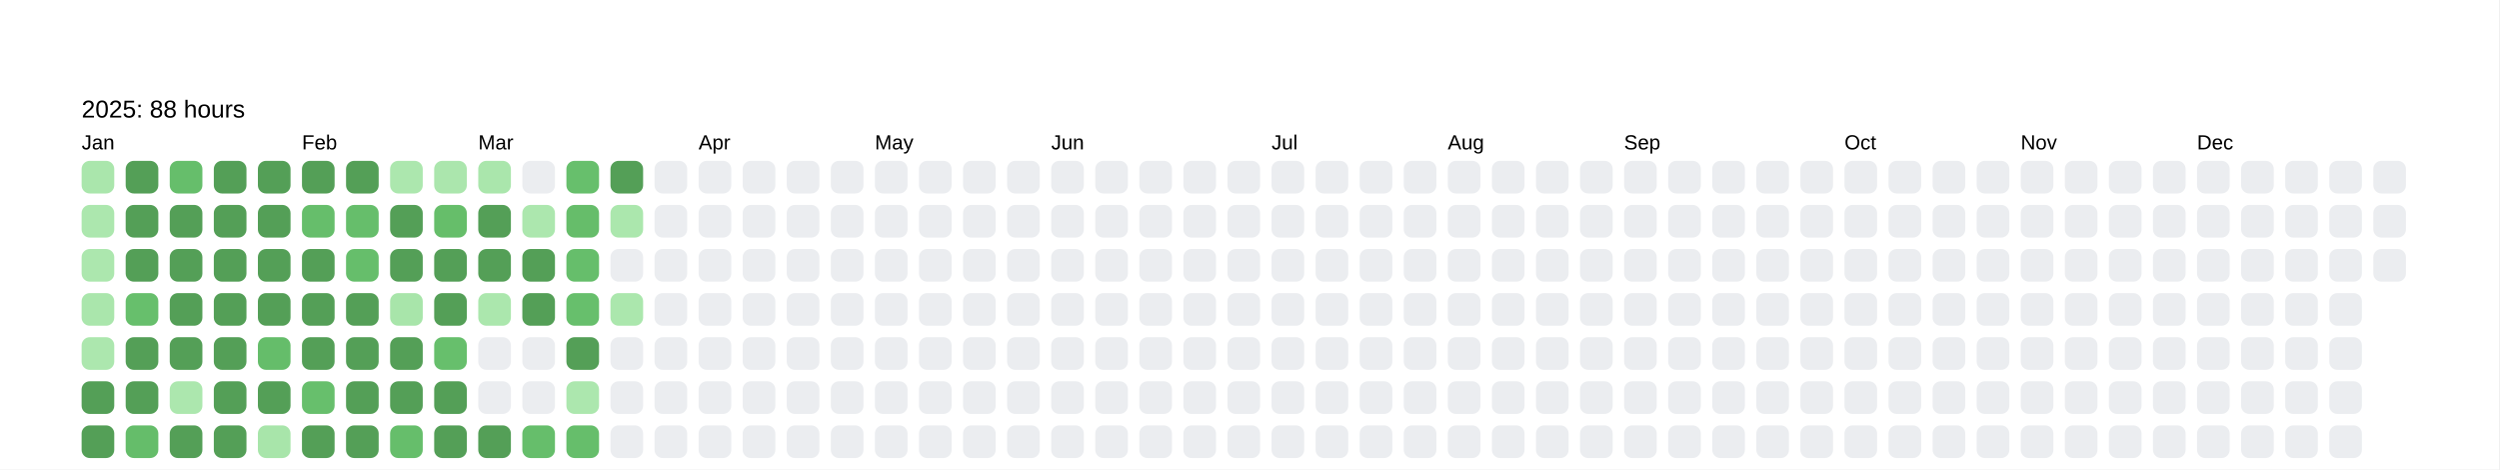
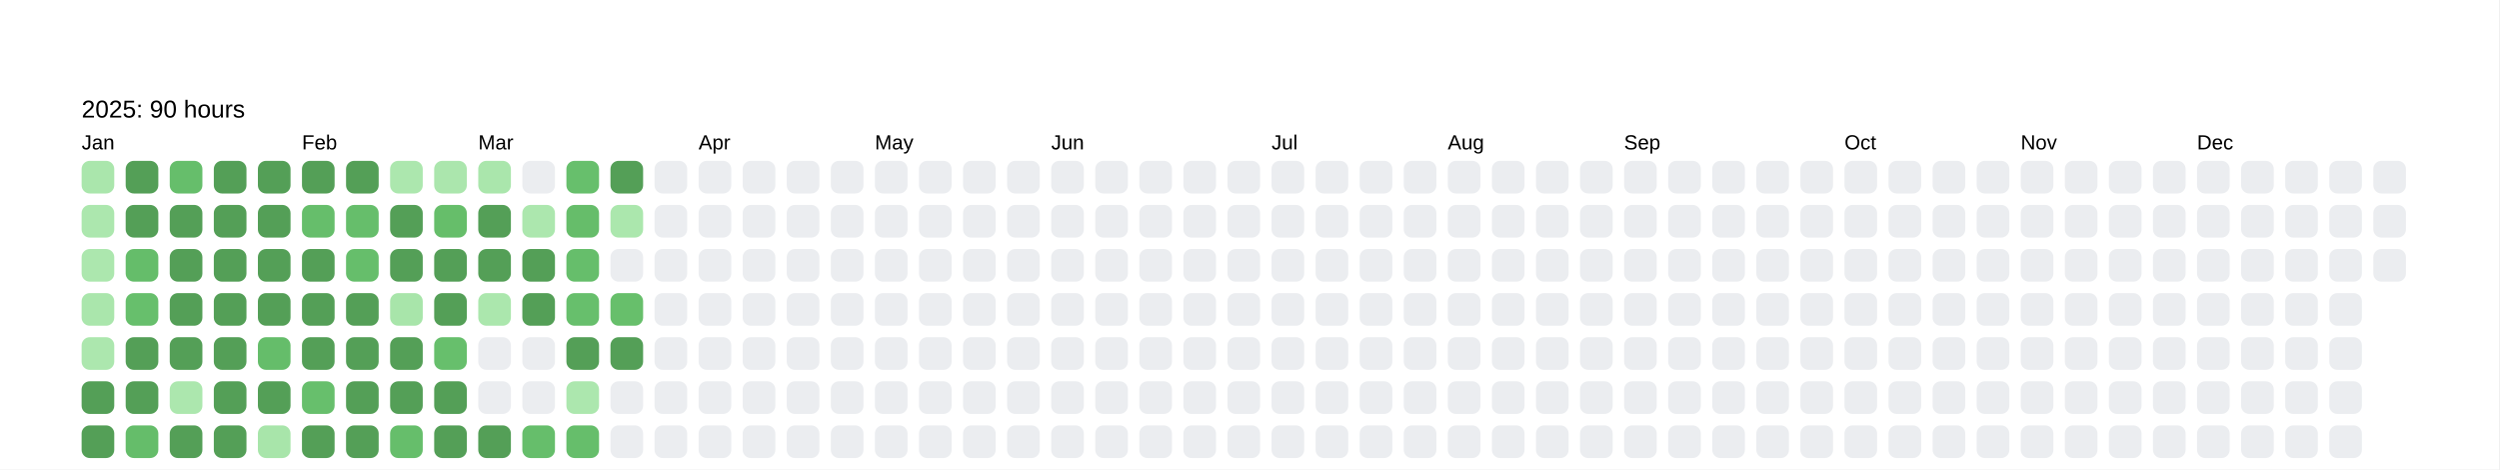
<svg xmlns="http://www.w3.org/2000/svg" baseProfile="full" height="57.5mm" version="1.1" viewBox="0,0,306.2,57.5" width="306.2mm">
  <defs />
  <rect fill="#FFFFFF" height="57.5" width="306.2" x="0" y="0" />
  <text fill="#000000" style="font-size:6px; font-family:Arial; font-weight:bold;" x="10" y="10" />
-   <text fill="#000000" style="font-size:3px; font-family:Arial;" x="10" y="14.4">2025: 88 hours</text>
+   <text fill="#000000" style="font-size:3px; font-family:Arial;" x="10" y="14.4">2025: 90 hours</text>
  <text fill="#000000" style="font-size:2.5px; font-family:Arial" x="10" y="18.3">Jan</text>
  <rect fill="#aae6ac" height="4" rx="1" ry="1" width="4" x="10" y="19.7" />
  <rect fill="#ace7ae" height="4" rx="1" ry="1" width="4" x="10" y="25.1" />
  <rect fill="#ace7ae" height="4" rx="1" ry="1" width="4" x="10" y="30.5" />
  <rect fill="#aae6ac" height="4" rx="1" ry="1" width="4" x="10" y="35.9" />
  <rect fill="#ace7ae" height="4" rx="1" ry="1" width="4" x="10" y="41.3" />
  <rect fill="#549F57" height="4" rx="1" ry="1" width="4" x="10" y="46.7" />
  <rect fill="#549F57" height="4" rx="1" ry="1" width="4" x="10" y="52.1" />
  <rect fill="#549F57" height="4" rx="1" ry="1" width="4" x="15.4" y="19.7" />
  <rect fill="#549F57" height="4" rx="1" ry="1" width="4" x="15.4" y="25.1" />
-   <rect fill="#549F57" height="4" rx="1" ry="1" width="4" x="15.4" y="30.5" />
+   <rect fill="#65bd6a" height="4" rx="1" ry="1" width="4" x="15.4" y="30.5" />
  <rect fill="#67bf6c" height="4" rx="1" ry="1" width="4" x="15.4" y="35.9" />
  <rect fill="#549F57" height="4" rx="1" ry="1" width="4" x="15.4" y="41.3" />
  <rect fill="#549F57" height="4" rx="1" ry="1" width="4" x="15.4" y="46.7" />
  <rect fill="#65bd6a" height="4" rx="1" ry="1" width="4" x="15.4" y="52.1" />
  <rect fill="#66be6b" height="4" rx="1" ry="1" width="4" x="20.8" y="19.7" />
  <rect fill="#549F57" height="4" rx="1" ry="1" width="4" x="20.8" y="25.1" />
  <rect fill="#549F57" height="4" rx="1" ry="1" width="4" x="20.8" y="30.5" />
  <rect fill="#549F57" height="4" rx="1" ry="1" width="4" x="20.8" y="35.9" />
  <rect fill="#549F57" height="4" rx="1" ry="1" width="4" x="20.8" y="41.3" />
  <rect fill="#ace7ae" height="4" rx="1" ry="1" width="4" x="20.8" y="46.7" />
  <rect fill="#549F57" height="4" rx="1" ry="1" width="4" x="20.8" y="52.1" />
  <rect fill="#549F57" height="4" rx="1" ry="1" width="4" x="26.2" y="19.7" />
  <rect fill="#549F57" height="4" rx="1" ry="1" width="4" x="26.2" y="25.1" />
  <rect fill="#549F57" height="4" rx="1" ry="1" width="4" x="26.2" y="30.5" />
  <rect fill="#549F57" height="4" rx="1" ry="1" width="4" x="26.2" y="35.9" />
  <rect fill="#549F57" height="4" rx="1" ry="1" width="4" x="26.2" y="41.3" />
  <rect fill="#549F57" height="4" rx="1" ry="1" width="4" x="26.2" y="46.7" />
  <rect fill="#549F57" height="4" rx="1" ry="1" width="4" x="26.2" y="52.1" />
  <rect fill="#549F57" height="4" rx="1" ry="1" width="4" x="31.6" y="19.7" />
  <rect fill="#549F57" height="4" rx="1" ry="1" width="4" x="31.6" y="25.1" />
  <rect fill="#549F57" height="4" rx="1" ry="1" width="4" x="31.6" y="30.5" />
  <rect fill="#549F57" height="4" rx="1" ry="1" width="4" x="31.6" y="35.9" />
  <rect fill="#65bd6a" height="4" rx="1" ry="1" width="4" x="31.6" y="41.3" />
  <rect fill="#549F57" height="4" rx="1" ry="1" width="4" x="31.6" y="46.7" />
  <rect fill="#a8e5aa" height="4" rx="1" ry="1" width="4" x="31.6" y="52.1" />
  <text fill="#000000" style="font-size:2.5px; font-family:Arial" x="37.0" y="18.3">Feb</text>
  <rect fill="#549F57" height="4" rx="1" ry="1" width="4" x="37.0" y="19.7" />
  <rect fill="#66be6b" height="4" rx="1" ry="1" width="4" x="37.0" y="25.1" />
  <rect fill="#549F57" height="4" rx="1" ry="1" width="4" x="37.0" y="30.5" />
  <rect fill="#549F57" height="4" rx="1" ry="1" width="4" x="37.0" y="35.9" />
  <rect fill="#549F57" height="4" rx="1" ry="1" width="4" x="37.0" y="41.3" />
  <rect fill="#67bf6c" height="4" rx="1" ry="1" width="4" x="37.0" y="46.7" />
  <rect fill="#549F57" height="4" rx="1" ry="1" width="4" x="37.0" y="52.1" />
  <rect fill="#549F57" height="4" rx="1" ry="1" width="4" x="42.4" y="19.7" />
  <rect fill="#66be6b" height="4" rx="1" ry="1" width="4" x="42.4" y="25.1" />
  <rect fill="#66be6b" height="4" rx="1" ry="1" width="4" x="42.4" y="30.5" />
  <rect fill="#549F57" height="4" rx="1" ry="1" width="4" x="42.4" y="35.9" />
  <rect fill="#549F57" height="4" rx="1" ry="1" width="4" x="42.4" y="41.3" />
  <rect fill="#549F57" height="4" rx="1" ry="1" width="4" x="42.4" y="46.7" />
  <rect fill="#549F57" height="4" rx="1" ry="1" width="4" x="42.4" y="52.1" />
  <rect fill="#ace7ae" height="4" rx="1" ry="1" width="4" x="47.8" y="19.7" />
  <rect fill="#549F57" height="4" rx="1" ry="1" width="4" x="47.8" y="25.1" />
  <rect fill="#549F57" height="4" rx="1" ry="1" width="4" x="47.8" y="30.5" />
  <rect fill="#a8e5aa" height="4" rx="1" ry="1" width="4" x="47.8" y="35.9" />
  <rect fill="#549F57" height="4" rx="1" ry="1" width="4" x="47.8" y="41.3" />
  <rect fill="#549F57" height="4" rx="1" ry="1" width="4" x="47.8" y="46.7" />
  <rect fill="#66be6b" height="4" rx="1" ry="1" width="4" x="47.8" y="52.1" />
  <rect fill="#abe6ad" height="4" rx="1" ry="1" width="4" x="53.2" y="19.7" />
  <rect fill="#66be6a" height="4" rx="1" ry="1" width="4" x="53.2" y="25.1" />
  <rect fill="#549F57" height="4" rx="1" ry="1" width="4" x="53.2" y="30.5" />
  <rect fill="#549F57" height="4" rx="1" ry="1" width="4" x="53.2" y="35.9" />
  <rect fill="#67bf6c" height="4" rx="1" ry="1" width="4" x="53.2" y="41.3" />
  <rect fill="#549F57" height="4" rx="1" ry="1" width="4" x="53.2" y="46.7" />
  <rect fill="#549F57" height="4" rx="1" ry="1" width="4" x="53.2" y="52.1" />
  <text fill="#000000" style="font-size:2.5px; font-family:Arial" x="58.6" y="18.3">Mar</text>
  <rect fill="#aae6ac" height="4" rx="1" ry="1" width="4" x="58.6" y="19.7" />
  <rect fill="#549F57" height="4" rx="1" ry="1" width="4" x="58.6" y="25.1" />
  <rect fill="#549F57" height="4" rx="1" ry="1" width="4" x="58.6" y="30.5" />
  <rect fill="#abe7ad" height="4" rx="1" ry="1" width="4" x="58.6" y="35.9" />
  <rect fill="#EBEDF0" height="4" rx="1" ry="1" width="4" x="58.6" y="41.3" />
  <rect fill="#EBEDF0" height="4" rx="1" ry="1" width="4" x="58.6" y="46.7" />
  <rect fill="#549F57" height="4" rx="1" ry="1" width="4" x="58.6" y="52.1" />
  <rect fill="#EBEDF0" height="4" rx="1" ry="1" width="4" x="64" y="19.7" />
  <rect fill="#ace7ae" height="4" rx="1" ry="1" width="4" x="64" y="25.1" />
  <rect fill="#549F57" height="4" rx="1" ry="1" width="4" x="64" y="30.5" />
  <rect fill="#549F57" height="4" rx="1" ry="1" width="4" x="64" y="35.9" />
  <rect fill="#EBEDF0" height="4" rx="1" ry="1" width="4" x="64" y="41.3" />
  <rect fill="#EBEDF0" height="4" rx="1" ry="1" width="4" x="64" y="46.7" />
  <rect fill="#66be6b" height="4" rx="1" ry="1" width="4" x="64" y="52.1" />
  <rect fill="#67bf6c" height="4" rx="1" ry="1" width="4" x="69.4" y="19.7" />
  <rect fill="#66bd6a" height="4" rx="1" ry="1" width="4" x="69.4" y="25.1" />
  <rect fill="#66be6b" height="4" rx="1" ry="1" width="4" x="69.4" y="30.5" />
  <rect fill="#67bf6c" height="4" rx="1" ry="1" width="4" x="69.4" y="35.9" />
  <rect fill="#549F57" height="4" rx="1" ry="1" width="4" x="69.4" y="41.3" />
  <rect fill="#ace7ae" height="4" rx="1" ry="1" width="4" x="69.4" y="46.7" />
  <rect fill="#66be6b" height="4" rx="1" ry="1" width="4" x="69.4" y="52.1" />
  <rect fill="#549F57" height="4" rx="1" ry="1" width="4" x="74.8" y="19.7" />
  <rect fill="#abe7ad" height="4" rx="1" ry="1" width="4" x="74.8" y="25.1" />
  <rect fill="#EBEDF0" height="4" rx="1" ry="1" width="4" x="74.8" y="30.5" />
-   <rect fill="#abe7ad" height="4" rx="1" ry="1" width="4" x="74.8" y="35.9" />
-   <rect fill="#EBEDF0" height="4" rx="1" ry="1" width="4" x="74.8" y="41.3" />
+   <rect fill="#67bf6b" height="4" rx="1" ry="1" width="4" x="74.8" y="35.9" />
+   <rect fill="#549F57" height="4" rx="1" ry="1" width="4" x="74.8" y="41.3" />
  <rect fill="#EBEDF0" height="4" rx="1" ry="1" width="4" x="74.8" y="46.7" />
  <rect fill="#EBEDF0" height="4" rx="1" ry="1" width="4" x="74.8" y="52.1" />
  <rect fill="#EBEDF0" height="4" rx="1" ry="1" width="4" x="80.2" y="19.7" />
  <rect fill="#EBEDF0" height="4" rx="1" ry="1" width="4" x="80.2" y="25.1" />
  <rect fill="#EBEDF0" height="4" rx="1" ry="1" width="4" x="80.2" y="30.5" />
  <rect fill="#EBEDF0" height="4" rx="1" ry="1" width="4" x="80.2" y="35.9" />
  <rect fill="#EBEDF0" height="4" rx="1" ry="1" width="4" x="80.2" y="41.3" />
  <rect fill="#EBEDF0" height="4" rx="1" ry="1" width="4" x="80.2" y="46.7" />
  <rect fill="#EBEDF0" height="4" rx="1" ry="1" width="4" x="80.2" y="52.1" />
  <text fill="#000000" style="font-size:2.5px; font-family:Arial" x="85.6" y="18.3">Apr</text>
  <rect fill="#EBEDF0" height="4" rx="1" ry="1" width="4" x="85.6" y="19.7" />
  <rect fill="#EBEDF0" height="4" rx="1" ry="1" width="4" x="85.6" y="25.1" />
  <rect fill="#EBEDF0" height="4" rx="1" ry="1" width="4" x="85.6" y="30.5" />
  <rect fill="#EBEDF0" height="4" rx="1" ry="1" width="4" x="85.6" y="35.9" />
  <rect fill="#EBEDF0" height="4" rx="1" ry="1" width="4" x="85.6" y="41.3" />
  <rect fill="#EBEDF0" height="4" rx="1" ry="1" width="4" x="85.6" y="46.7" />
  <rect fill="#EBEDF0" height="4" rx="1" ry="1" width="4" x="85.6" y="52.1" />
  <rect fill="#EBEDF0" height="4" rx="1" ry="1" width="4" x="91" y="19.7" />
  <rect fill="#EBEDF0" height="4" rx="1" ry="1" width="4" x="91" y="25.1" />
  <rect fill="#EBEDF0" height="4" rx="1" ry="1" width="4" x="91" y="30.5" />
  <rect fill="#EBEDF0" height="4" rx="1" ry="1" width="4" x="91" y="35.9" />
  <rect fill="#EBEDF0" height="4" rx="1" ry="1" width="4" x="91" y="41.3" />
  <rect fill="#EBEDF0" height="4" rx="1" ry="1" width="4" x="91" y="46.7" />
  <rect fill="#EBEDF0" height="4" rx="1" ry="1" width="4" x="91" y="52.1" />
  <rect fill="#EBEDF0" height="4" rx="1" ry="1" width="4" x="96.4" y="19.7" />
  <rect fill="#EBEDF0" height="4" rx="1" ry="1" width="4" x="96.4" y="25.1" />
  <rect fill="#EBEDF0" height="4" rx="1" ry="1" width="4" x="96.4" y="30.5" />
  <rect fill="#EBEDF0" height="4" rx="1" ry="1" width="4" x="96.4" y="35.9" />
  <rect fill="#EBEDF0" height="4" rx="1" ry="1" width="4" x="96.4" y="41.3" />
  <rect fill="#EBEDF0" height="4" rx="1" ry="1" width="4" x="96.4" y="46.7" />
  <rect fill="#EBEDF0" height="4" rx="1" ry="1" width="4" x="96.4" y="52.1" />
  <rect fill="#EBEDF0" height="4" rx="1" ry="1" width="4" x="101.8" y="19.7" />
  <rect fill="#EBEDF0" height="4" rx="1" ry="1" width="4" x="101.8" y="25.1" />
  <rect fill="#EBEDF0" height="4" rx="1" ry="1" width="4" x="101.8" y="30.5" />
  <rect fill="#EBEDF0" height="4" rx="1" ry="1" width="4" x="101.8" y="35.9" />
  <rect fill="#EBEDF0" height="4" rx="1" ry="1" width="4" x="101.8" y="41.3" />
  <rect fill="#EBEDF0" height="4" rx="1" ry="1" width="4" x="101.8" y="46.7" />
  <rect fill="#EBEDF0" height="4" rx="1" ry="1" width="4" x="101.8" y="52.1" />
  <text fill="#000000" style="font-size:2.5px; font-family:Arial" x="107.2" y="18.3">May</text>
  <rect fill="#EBEDF0" height="4" rx="1" ry="1" width="4" x="107.2" y="19.7" />
  <rect fill="#EBEDF0" height="4" rx="1" ry="1" width="4" x="107.2" y="25.1" />
  <rect fill="#EBEDF0" height="4" rx="1" ry="1" width="4" x="107.2" y="30.5" />
  <rect fill="#EBEDF0" height="4" rx="1" ry="1" width="4" x="107.2" y="35.9" />
  <rect fill="#EBEDF0" height="4" rx="1" ry="1" width="4" x="107.2" y="41.3" />
  <rect fill="#EBEDF0" height="4" rx="1" ry="1" width="4" x="107.2" y="46.7" />
  <rect fill="#EBEDF0" height="4" rx="1" ry="1" width="4" x="107.2" y="52.1" />
  <rect fill="#EBEDF0" height="4" rx="1" ry="1" width="4" x="112.6" y="19.7" />
  <rect fill="#EBEDF0" height="4" rx="1" ry="1" width="4" x="112.6" y="25.1" />
  <rect fill="#EBEDF0" height="4" rx="1" ry="1" width="4" x="112.6" y="30.5" />
  <rect fill="#EBEDF0" height="4" rx="1" ry="1" width="4" x="112.6" y="35.9" />
  <rect fill="#EBEDF0" height="4" rx="1" ry="1" width="4" x="112.6" y="41.3" />
  <rect fill="#EBEDF0" height="4" rx="1" ry="1" width="4" x="112.6" y="46.7" />
  <rect fill="#EBEDF0" height="4" rx="1" ry="1" width="4" x="112.6" y="52.1" />
  <rect fill="#EBEDF0" height="4" rx="1" ry="1" width="4" x="118" y="19.7" />
  <rect fill="#EBEDF0" height="4" rx="1" ry="1" width="4" x="118" y="25.1" />
  <rect fill="#EBEDF0" height="4" rx="1" ry="1" width="4" x="118" y="30.5" />
  <rect fill="#EBEDF0" height="4" rx="1" ry="1" width="4" x="118" y="35.9" />
  <rect fill="#EBEDF0" height="4" rx="1" ry="1" width="4" x="118" y="41.3" />
  <rect fill="#EBEDF0" height="4" rx="1" ry="1" width="4" x="118" y="46.7" />
  <rect fill="#EBEDF0" height="4" rx="1" ry="1" width="4" x="118" y="52.1" />
  <rect fill="#EBEDF0" height="4" rx="1" ry="1" width="4" x="123.4" y="19.7" />
  <rect fill="#EBEDF0" height="4" rx="1" ry="1" width="4" x="123.4" y="25.1" />
  <rect fill="#EBEDF0" height="4" rx="1" ry="1" width="4" x="123.4" y="30.5" />
  <rect fill="#EBEDF0" height="4" rx="1" ry="1" width="4" x="123.4" y="35.9" />
  <rect fill="#EBEDF0" height="4" rx="1" ry="1" width="4" x="123.4" y="41.3" />
  <rect fill="#EBEDF0" height="4" rx="1" ry="1" width="4" x="123.4" y="46.7" />
  <rect fill="#EBEDF0" height="4" rx="1" ry="1" width="4" x="123.4" y="52.1" />
  <text fill="#000000" style="font-size:2.5px; font-family:Arial" x="128.8" y="18.3">Jun</text>
  <rect fill="#EBEDF0" height="4" rx="1" ry="1" width="4" x="128.8" y="19.7" />
  <rect fill="#EBEDF0" height="4" rx="1" ry="1" width="4" x="128.8" y="25.1" />
  <rect fill="#EBEDF0" height="4" rx="1" ry="1" width="4" x="128.8" y="30.5" />
  <rect fill="#EBEDF0" height="4" rx="1" ry="1" width="4" x="128.8" y="35.9" />
  <rect fill="#EBEDF0" height="4" rx="1" ry="1" width="4" x="128.8" y="41.3" />
  <rect fill="#EBEDF0" height="4" rx="1" ry="1" width="4" x="128.8" y="46.7" />
  <rect fill="#EBEDF0" height="4" rx="1" ry="1" width="4" x="128.8" y="52.1" />
  <rect fill="#EBEDF0" height="4" rx="1" ry="1" width="4" x="134.2" y="19.7" />
  <rect fill="#EBEDF0" height="4" rx="1" ry="1" width="4" x="134.2" y="25.1" />
  <rect fill="#EBEDF0" height="4" rx="1" ry="1" width="4" x="134.2" y="30.5" />
  <rect fill="#EBEDF0" height="4" rx="1" ry="1" width="4" x="134.2" y="35.9" />
  <rect fill="#EBEDF0" height="4" rx="1" ry="1" width="4" x="134.2" y="41.3" />
  <rect fill="#EBEDF0" height="4" rx="1" ry="1" width="4" x="134.2" y="46.7" />
  <rect fill="#EBEDF0" height="4" rx="1" ry="1" width="4" x="134.2" y="52.1" />
  <rect fill="#EBEDF0" height="4" rx="1" ry="1" width="4" x="139.6" y="19.7" />
  <rect fill="#EBEDF0" height="4" rx="1" ry="1" width="4" x="139.6" y="25.1" />
  <rect fill="#EBEDF0" height="4" rx="1" ry="1" width="4" x="139.6" y="30.5" />
  <rect fill="#EBEDF0" height="4" rx="1" ry="1" width="4" x="139.6" y="35.9" />
  <rect fill="#EBEDF0" height="4" rx="1" ry="1" width="4" x="139.6" y="41.3" />
  <rect fill="#EBEDF0" height="4" rx="1" ry="1" width="4" x="139.6" y="46.7" />
  <rect fill="#EBEDF0" height="4" rx="1" ry="1" width="4" x="139.6" y="52.1" />
  <rect fill="#EBEDF0" height="4" rx="1" ry="1" width="4" x="145" y="19.7" />
  <rect fill="#EBEDF0" height="4" rx="1" ry="1" width="4" x="145" y="25.1" />
  <rect fill="#EBEDF0" height="4" rx="1" ry="1" width="4" x="145" y="30.5" />
  <rect fill="#EBEDF0" height="4" rx="1" ry="1" width="4" x="145" y="35.9" />
  <rect fill="#EBEDF0" height="4" rx="1" ry="1" width="4" x="145" y="41.3" />
  <rect fill="#EBEDF0" height="4" rx="1" ry="1" width="4" x="145" y="46.7" />
  <rect fill="#EBEDF0" height="4" rx="1" ry="1" width="4" x="145" y="52.1" />
  <rect fill="#EBEDF0" height="4" rx="1" ry="1" width="4" x="150.4" y="19.7" />
  <rect fill="#EBEDF0" height="4" rx="1" ry="1" width="4" x="150.4" y="25.1" />
  <rect fill="#EBEDF0" height="4" rx="1" ry="1" width="4" x="150.4" y="30.5" />
  <rect fill="#EBEDF0" height="4" rx="1" ry="1" width="4" x="150.4" y="35.9" />
  <rect fill="#EBEDF0" height="4" rx="1" ry="1" width="4" x="150.4" y="41.3" />
  <rect fill="#EBEDF0" height="4" rx="1" ry="1" width="4" x="150.4" y="46.7" />
  <rect fill="#EBEDF0" height="4" rx="1" ry="1" width="4" x="150.4" y="52.1" />
  <text fill="#000000" style="font-size:2.5px; font-family:Arial" x="155.8" y="18.3">Jul</text>
  <rect fill="#EBEDF0" height="4" rx="1" ry="1" width="4" x="155.8" y="19.7" />
  <rect fill="#EBEDF0" height="4" rx="1" ry="1" width="4" x="155.8" y="25.1" />
  <rect fill="#EBEDF0" height="4" rx="1" ry="1" width="4" x="155.8" y="30.5" />
  <rect fill="#EBEDF0" height="4" rx="1" ry="1" width="4" x="155.8" y="35.9" />
  <rect fill="#EBEDF0" height="4" rx="1" ry="1" width="4" x="155.8" y="41.3" />
  <rect fill="#EBEDF0" height="4" rx="1" ry="1" width="4" x="155.8" y="46.7" />
  <rect fill="#EBEDF0" height="4" rx="1" ry="1" width="4" x="155.8" y="52.1" />
  <rect fill="#EBEDF0" height="4" rx="1" ry="1" width="4" x="161.2" y="19.7" />
  <rect fill="#EBEDF0" height="4" rx="1" ry="1" width="4" x="161.2" y="25.1" />
  <rect fill="#EBEDF0" height="4" rx="1" ry="1" width="4" x="161.2" y="30.5" />
  <rect fill="#EBEDF0" height="4" rx="1" ry="1" width="4" x="161.2" y="35.9" />
  <rect fill="#EBEDF0" height="4" rx="1" ry="1" width="4" x="161.2" y="41.3" />
  <rect fill="#EBEDF0" height="4" rx="1" ry="1" width="4" x="161.2" y="46.7" />
  <rect fill="#EBEDF0" height="4" rx="1" ry="1" width="4" x="161.2" y="52.1" />
  <rect fill="#EBEDF0" height="4" rx="1" ry="1" width="4" x="166.6" y="19.7" />
  <rect fill="#EBEDF0" height="4" rx="1" ry="1" width="4" x="166.6" y="25.1" />
  <rect fill="#EBEDF0" height="4" rx="1" ry="1" width="4" x="166.6" y="30.5" />
  <rect fill="#EBEDF0" height="4" rx="1" ry="1" width="4" x="166.6" y="35.9" />
  <rect fill="#EBEDF0" height="4" rx="1" ry="1" width="4" x="166.6" y="41.3" />
  <rect fill="#EBEDF0" height="4" rx="1" ry="1" width="4" x="166.6" y="46.7" />
  <rect fill="#EBEDF0" height="4" rx="1" ry="1" width="4" x="166.6" y="52.1" />
  <rect fill="#EBEDF0" height="4" rx="1" ry="1" width="4" x="172" y="19.7" />
  <rect fill="#EBEDF0" height="4" rx="1" ry="1" width="4" x="172" y="25.1" />
  <rect fill="#EBEDF0" height="4" rx="1" ry="1" width="4" x="172" y="30.5" />
  <rect fill="#EBEDF0" height="4" rx="1" ry="1" width="4" x="172" y="35.9" />
  <rect fill="#EBEDF0" height="4" rx="1" ry="1" width="4" x="172" y="41.3" />
  <rect fill="#EBEDF0" height="4" rx="1" ry="1" width="4" x="172" y="46.7" />
  <rect fill="#EBEDF0" height="4" rx="1" ry="1" width="4" x="172" y="52.1" />
  <text fill="#000000" style="font-size:2.5px; font-family:Arial" x="177.4" y="18.3">Aug</text>
  <rect fill="#EBEDF0" height="4" rx="1" ry="1" width="4" x="177.4" y="19.7" />
  <rect fill="#EBEDF0" height="4" rx="1" ry="1" width="4" x="177.4" y="25.1" />
  <rect fill="#EBEDF0" height="4" rx="1" ry="1" width="4" x="177.4" y="30.5" />
  <rect fill="#EBEDF0" height="4" rx="1" ry="1" width="4" x="177.4" y="35.9" />
  <rect fill="#EBEDF0" height="4" rx="1" ry="1" width="4" x="177.4" y="41.3" />
  <rect fill="#EBEDF0" height="4" rx="1" ry="1" width="4" x="177.4" y="46.7" />
  <rect fill="#EBEDF0" height="4" rx="1" ry="1" width="4" x="177.4" y="52.1" />
  <rect fill="#EBEDF0" height="4" rx="1" ry="1" width="4" x="182.8" y="19.7" />
  <rect fill="#EBEDF0" height="4" rx="1" ry="1" width="4" x="182.8" y="25.1" />
  <rect fill="#EBEDF0" height="4" rx="1" ry="1" width="4" x="182.8" y="30.5" />
  <rect fill="#EBEDF0" height="4" rx="1" ry="1" width="4" x="182.8" y="35.9" />
  <rect fill="#EBEDF0" height="4" rx="1" ry="1" width="4" x="182.8" y="41.3" />
  <rect fill="#EBEDF0" height="4" rx="1" ry="1" width="4" x="182.8" y="46.7" />
  <rect fill="#EBEDF0" height="4" rx="1" ry="1" width="4" x="182.8" y="52.1" />
  <rect fill="#EBEDF0" height="4" rx="1" ry="1" width="4" x="188.2" y="19.7" />
  <rect fill="#EBEDF0" height="4" rx="1" ry="1" width="4" x="188.2" y="25.1" />
  <rect fill="#EBEDF0" height="4" rx="1" ry="1" width="4" x="188.2" y="30.5" />
  <rect fill="#EBEDF0" height="4" rx="1" ry="1" width="4" x="188.2" y="35.9" />
  <rect fill="#EBEDF0" height="4" rx="1" ry="1" width="4" x="188.2" y="41.3" />
  <rect fill="#EBEDF0" height="4" rx="1" ry="1" width="4" x="188.2" y="46.7" />
  <rect fill="#EBEDF0" height="4" rx="1" ry="1" width="4" x="188.2" y="52.1" />
  <rect fill="#EBEDF0" height="4" rx="1" ry="1" width="4" x="193.6" y="19.7" />
  <rect fill="#EBEDF0" height="4" rx="1" ry="1" width="4" x="193.6" y="25.1" />
  <rect fill="#EBEDF0" height="4" rx="1" ry="1" width="4" x="193.6" y="30.5" />
  <rect fill="#EBEDF0" height="4" rx="1" ry="1" width="4" x="193.6" y="35.9" />
  <rect fill="#EBEDF0" height="4" rx="1" ry="1" width="4" x="193.6" y="41.3" />
  <rect fill="#EBEDF0" height="4" rx="1" ry="1" width="4" x="193.6" y="46.7" />
  <rect fill="#EBEDF0" height="4" rx="1" ry="1" width="4" x="193.6" y="52.1" />
  <text fill="#000000" style="font-size:2.5px; font-family:Arial" x="199" y="18.3">Sep</text>
  <rect fill="#EBEDF0" height="4" rx="1" ry="1" width="4" x="199" y="19.7" />
  <rect fill="#EBEDF0" height="4" rx="1" ry="1" width="4" x="199" y="25.1" />
  <rect fill="#EBEDF0" height="4" rx="1" ry="1" width="4" x="199" y="30.5" />
  <rect fill="#EBEDF0" height="4" rx="1" ry="1" width="4" x="199" y="35.9" />
  <rect fill="#EBEDF0" height="4" rx="1" ry="1" width="4" x="199" y="41.3" />
  <rect fill="#EBEDF0" height="4" rx="1" ry="1" width="4" x="199" y="46.7" />
  <rect fill="#EBEDF0" height="4" rx="1" ry="1" width="4" x="199" y="52.1" />
  <rect fill="#EBEDF0" height="4" rx="1" ry="1" width="4" x="204.4" y="19.7" />
  <rect fill="#EBEDF0" height="4" rx="1" ry="1" width="4" x="204.4" y="25.1" />
  <rect fill="#EBEDF0" height="4" rx="1" ry="1" width="4" x="204.4" y="30.5" />
  <rect fill="#EBEDF0" height="4" rx="1" ry="1" width="4" x="204.4" y="35.9" />
  <rect fill="#EBEDF0" height="4" rx="1" ry="1" width="4" x="204.4" y="41.3" />
  <rect fill="#EBEDF0" height="4" rx="1" ry="1" width="4" x="204.4" y="46.7" />
  <rect fill="#EBEDF0" height="4" rx="1" ry="1" width="4" x="204.4" y="52.1" />
  <rect fill="#EBEDF0" height="4" rx="1" ry="1" width="4" x="209.8" y="19.7" />
  <rect fill="#EBEDF0" height="4" rx="1" ry="1" width="4" x="209.8" y="25.1" />
  <rect fill="#EBEDF0" height="4" rx="1" ry="1" width="4" x="209.8" y="30.5" />
  <rect fill="#EBEDF0" height="4" rx="1" ry="1" width="4" x="209.8" y="35.9" />
  <rect fill="#EBEDF0" height="4" rx="1" ry="1" width="4" x="209.8" y="41.3" />
  <rect fill="#EBEDF0" height="4" rx="1" ry="1" width="4" x="209.8" y="46.7" />
  <rect fill="#EBEDF0" height="4" rx="1" ry="1" width="4" x="209.8" y="52.1" />
  <rect fill="#EBEDF0" height="4" rx="1" ry="1" width="4" x="215.2" y="19.7" />
  <rect fill="#EBEDF0" height="4" rx="1" ry="1" width="4" x="215.2" y="25.1" />
  <rect fill="#EBEDF0" height="4" rx="1" ry="1" width="4" x="215.2" y="30.5" />
  <rect fill="#EBEDF0" height="4" rx="1" ry="1" width="4" x="215.2" y="35.9" />
  <rect fill="#EBEDF0" height="4" rx="1" ry="1" width="4" x="215.2" y="41.3" />
  <rect fill="#EBEDF0" height="4" rx="1" ry="1" width="4" x="215.2" y="46.7" />
  <rect fill="#EBEDF0" height="4" rx="1" ry="1" width="4" x="215.2" y="52.1" />
  <rect fill="#EBEDF0" height="4" rx="1" ry="1" width="4" x="220.6" y="19.7" />
  <rect fill="#EBEDF0" height="4" rx="1" ry="1" width="4" x="220.6" y="25.1" />
  <rect fill="#EBEDF0" height="4" rx="1" ry="1" width="4" x="220.6" y="30.5" />
  <rect fill="#EBEDF0" height="4" rx="1" ry="1" width="4" x="220.6" y="35.9" />
  <rect fill="#EBEDF0" height="4" rx="1" ry="1" width="4" x="220.6" y="41.3" />
  <rect fill="#EBEDF0" height="4" rx="1" ry="1" width="4" x="220.6" y="46.7" />
  <rect fill="#EBEDF0" height="4" rx="1" ry="1" width="4" x="220.6" y="52.1" />
  <text fill="#000000" style="font-size:2.5px; font-family:Arial" x="226" y="18.3">Oct</text>
  <rect fill="#EBEDF0" height="4" rx="1" ry="1" width="4" x="226" y="19.7" />
  <rect fill="#EBEDF0" height="4" rx="1" ry="1" width="4" x="226" y="25.1" />
  <rect fill="#EBEDF0" height="4" rx="1" ry="1" width="4" x="226" y="30.5" />
  <rect fill="#EBEDF0" height="4" rx="1" ry="1" width="4" x="226" y="35.9" />
  <rect fill="#EBEDF0" height="4" rx="1" ry="1" width="4" x="226" y="41.3" />
  <rect fill="#EBEDF0" height="4" rx="1" ry="1" width="4" x="226" y="46.7" />
  <rect fill="#EBEDF0" height="4" rx="1" ry="1" width="4" x="226" y="52.1" />
  <rect fill="#EBEDF0" height="4" rx="1" ry="1" width="4" x="231.4" y="19.7" />
  <rect fill="#EBEDF0" height="4" rx="1" ry="1" width="4" x="231.4" y="25.1" />
  <rect fill="#EBEDF0" height="4" rx="1" ry="1" width="4" x="231.4" y="30.5" />
  <rect fill="#EBEDF0" height="4" rx="1" ry="1" width="4" x="231.4" y="35.9" />
  <rect fill="#EBEDF0" height="4" rx="1" ry="1" width="4" x="231.4" y="41.3" />
  <rect fill="#EBEDF0" height="4" rx="1" ry="1" width="4" x="231.4" y="46.7" />
  <rect fill="#EBEDF0" height="4" rx="1" ry="1" width="4" x="231.4" y="52.1" />
  <rect fill="#EBEDF0" height="4" rx="1" ry="1" width="4" x="236.8" y="19.7" />
  <rect fill="#EBEDF0" height="4" rx="1" ry="1" width="4" x="236.8" y="25.1" />
  <rect fill="#EBEDF0" height="4" rx="1" ry="1" width="4" x="236.8" y="30.5" />
  <rect fill="#EBEDF0" height="4" rx="1" ry="1" width="4" x="236.8" y="35.9" />
  <rect fill="#EBEDF0" height="4" rx="1" ry="1" width="4" x="236.8" y="41.3" />
  <rect fill="#EBEDF0" height="4" rx="1" ry="1" width="4" x="236.8" y="46.7" />
  <rect fill="#EBEDF0" height="4" rx="1" ry="1" width="4" x="236.8" y="52.1" />
  <rect fill="#EBEDF0" height="4" rx="1" ry="1" width="4" x="242.2" y="19.7" />
  <rect fill="#EBEDF0" height="4" rx="1" ry="1" width="4" x="242.2" y="25.1" />
  <rect fill="#EBEDF0" height="4" rx="1" ry="1" width="4" x="242.2" y="30.5" />
  <rect fill="#EBEDF0" height="4" rx="1" ry="1" width="4" x="242.2" y="35.9" />
  <rect fill="#EBEDF0" height="4" rx="1" ry="1" width="4" x="242.2" y="41.3" />
  <rect fill="#EBEDF0" height="4" rx="1" ry="1" width="4" x="242.2" y="46.7" />
  <rect fill="#EBEDF0" height="4" rx="1" ry="1" width="4" x="242.2" y="52.1" />
  <text fill="#000000" style="font-size:2.5px; font-family:Arial" x="247.6" y="18.3">Nov</text>
  <rect fill="#EBEDF0" height="4" rx="1" ry="1" width="4" x="247.6" y="19.7" />
  <rect fill="#EBEDF0" height="4" rx="1" ry="1" width="4" x="247.6" y="25.1" />
  <rect fill="#EBEDF0" height="4" rx="1" ry="1" width="4" x="247.6" y="30.5" />
  <rect fill="#EBEDF0" height="4" rx="1" ry="1" width="4" x="247.6" y="35.9" />
  <rect fill="#EBEDF0" height="4" rx="1" ry="1" width="4" x="247.6" y="41.3" />
  <rect fill="#EBEDF0" height="4" rx="1" ry="1" width="4" x="247.6" y="46.7" />
  <rect fill="#EBEDF0" height="4" rx="1" ry="1" width="4" x="247.6" y="52.1" />
  <rect fill="#EBEDF0" height="4" rx="1" ry="1" width="4" x="253" y="19.7" />
  <rect fill="#EBEDF0" height="4" rx="1" ry="1" width="4" x="253" y="25.1" />
  <rect fill="#EBEDF0" height="4" rx="1" ry="1" width="4" x="253" y="30.5" />
  <rect fill="#EBEDF0" height="4" rx="1" ry="1" width="4" x="253" y="35.9" />
  <rect fill="#EBEDF0" height="4" rx="1" ry="1" width="4" x="253" y="41.3" />
  <rect fill="#EBEDF0" height="4" rx="1" ry="1" width="4" x="253" y="46.7" />
  <rect fill="#EBEDF0" height="4" rx="1" ry="1" width="4" x="253" y="52.1" />
  <rect fill="#EBEDF0" height="4" rx="1" ry="1" width="4" x="258.4" y="19.7" />
  <rect fill="#EBEDF0" height="4" rx="1" ry="1" width="4" x="258.4" y="25.1" />
  <rect fill="#EBEDF0" height="4" rx="1" ry="1" width="4" x="258.4" y="30.5" />
  <rect fill="#EBEDF0" height="4" rx="1" ry="1" width="4" x="258.4" y="35.9" />
  <rect fill="#EBEDF0" height="4" rx="1" ry="1" width="4" x="258.4" y="41.3" />
  <rect fill="#EBEDF0" height="4" rx="1" ry="1" width="4" x="258.4" y="46.7" />
  <rect fill="#EBEDF0" height="4" rx="1" ry="1" width="4" x="258.4" y="52.1" />
  <rect fill="#EBEDF0" height="4" rx="1" ry="1" width="4" x="263.8" y="19.7" />
  <rect fill="#EBEDF0" height="4" rx="1" ry="1" width="4" x="263.8" y="25.1" />
  <rect fill="#EBEDF0" height="4" rx="1" ry="1" width="4" x="263.8" y="30.5" />
  <rect fill="#EBEDF0" height="4" rx="1" ry="1" width="4" x="263.8" y="35.9" />
  <rect fill="#EBEDF0" height="4" rx="1" ry="1" width="4" x="263.8" y="41.3" />
  <rect fill="#EBEDF0" height="4" rx="1" ry="1" width="4" x="263.8" y="46.7" />
  <rect fill="#EBEDF0" height="4" rx="1" ry="1" width="4" x="263.8" y="52.1" />
  <text fill="#000000" style="font-size:2.5px; font-family:Arial" x="269.2" y="18.3">Dec</text>
  <rect fill="#EBEDF0" height="4" rx="1" ry="1" width="4" x="269.2" y="19.7" />
  <rect fill="#EBEDF0" height="4" rx="1" ry="1" width="4" x="269.2" y="25.1" />
  <rect fill="#EBEDF0" height="4" rx="1" ry="1" width="4" x="269.2" y="30.5" />
  <rect fill="#EBEDF0" height="4" rx="1" ry="1" width="4" x="269.2" y="35.9" />
  <rect fill="#EBEDF0" height="4" rx="1" ry="1" width="4" x="269.2" y="41.3" />
  <rect fill="#EBEDF0" height="4" rx="1" ry="1" width="4" x="269.2" y="46.7" />
  <rect fill="#EBEDF0" height="4" rx="1" ry="1" width="4" x="269.2" y="52.1" />
  <rect fill="#EBEDF0" height="4" rx="1" ry="1" width="4" x="274.6" y="19.7" />
  <rect fill="#EBEDF0" height="4" rx="1" ry="1" width="4" x="274.6" y="25.1" />
  <rect fill="#EBEDF0" height="4" rx="1" ry="1" width="4" x="274.6" y="30.5" />
  <rect fill="#EBEDF0" height="4" rx="1" ry="1" width="4" x="274.6" y="35.9" />
  <rect fill="#EBEDF0" height="4" rx="1" ry="1" width="4" x="274.6" y="41.3" />
  <rect fill="#EBEDF0" height="4" rx="1" ry="1" width="4" x="274.6" y="46.7" />
  <rect fill="#EBEDF0" height="4" rx="1" ry="1" width="4" x="274.6" y="52.1" />
  <rect fill="#EBEDF0" height="4" rx="1" ry="1" width="4" x="280" y="19.7" />
  <rect fill="#EBEDF0" height="4" rx="1" ry="1" width="4" x="280" y="25.1" />
  <rect fill="#EBEDF0" height="4" rx="1" ry="1" width="4" x="280" y="30.5" />
  <rect fill="#EBEDF0" height="4" rx="1" ry="1" width="4" x="280" y="35.9" />
  <rect fill="#EBEDF0" height="4" rx="1" ry="1" width="4" x="280" y="41.3" />
  <rect fill="#EBEDF0" height="4" rx="1" ry="1" width="4" x="280" y="46.7" />
  <rect fill="#EBEDF0" height="4" rx="1" ry="1" width="4" x="280" y="52.1" />
  <rect fill="#EBEDF0" height="4" rx="1" ry="1" width="4" x="285.4" y="19.7" />
  <rect fill="#EBEDF0" height="4" rx="1" ry="1" width="4" x="285.4" y="25.1" />
  <rect fill="#EBEDF0" height="4" rx="1" ry="1" width="4" x="285.4" y="30.5" />
  <rect fill="#EBEDF0" height="4" rx="1" ry="1" width="4" x="285.4" y="35.9" />
  <rect fill="#EBEDF0" height="4" rx="1" ry="1" width="4" x="285.4" y="41.3" />
  <rect fill="#EBEDF0" height="4" rx="1" ry="1" width="4" x="285.4" y="46.7" />
  <rect fill="#EBEDF0" height="4" rx="1" ry="1" width="4" x="285.4" y="52.1" />
  <rect fill="#EBEDF0" height="4" rx="1" ry="1" width="4" x="290.8" y="19.7" />
  <rect fill="#EBEDF0" height="4" rx="1" ry="1" width="4" x="290.8" y="25.1" />
  <rect fill="#EBEDF0" height="4" rx="1" ry="1" width="4" x="290.8" y="30.5" />
</svg>
